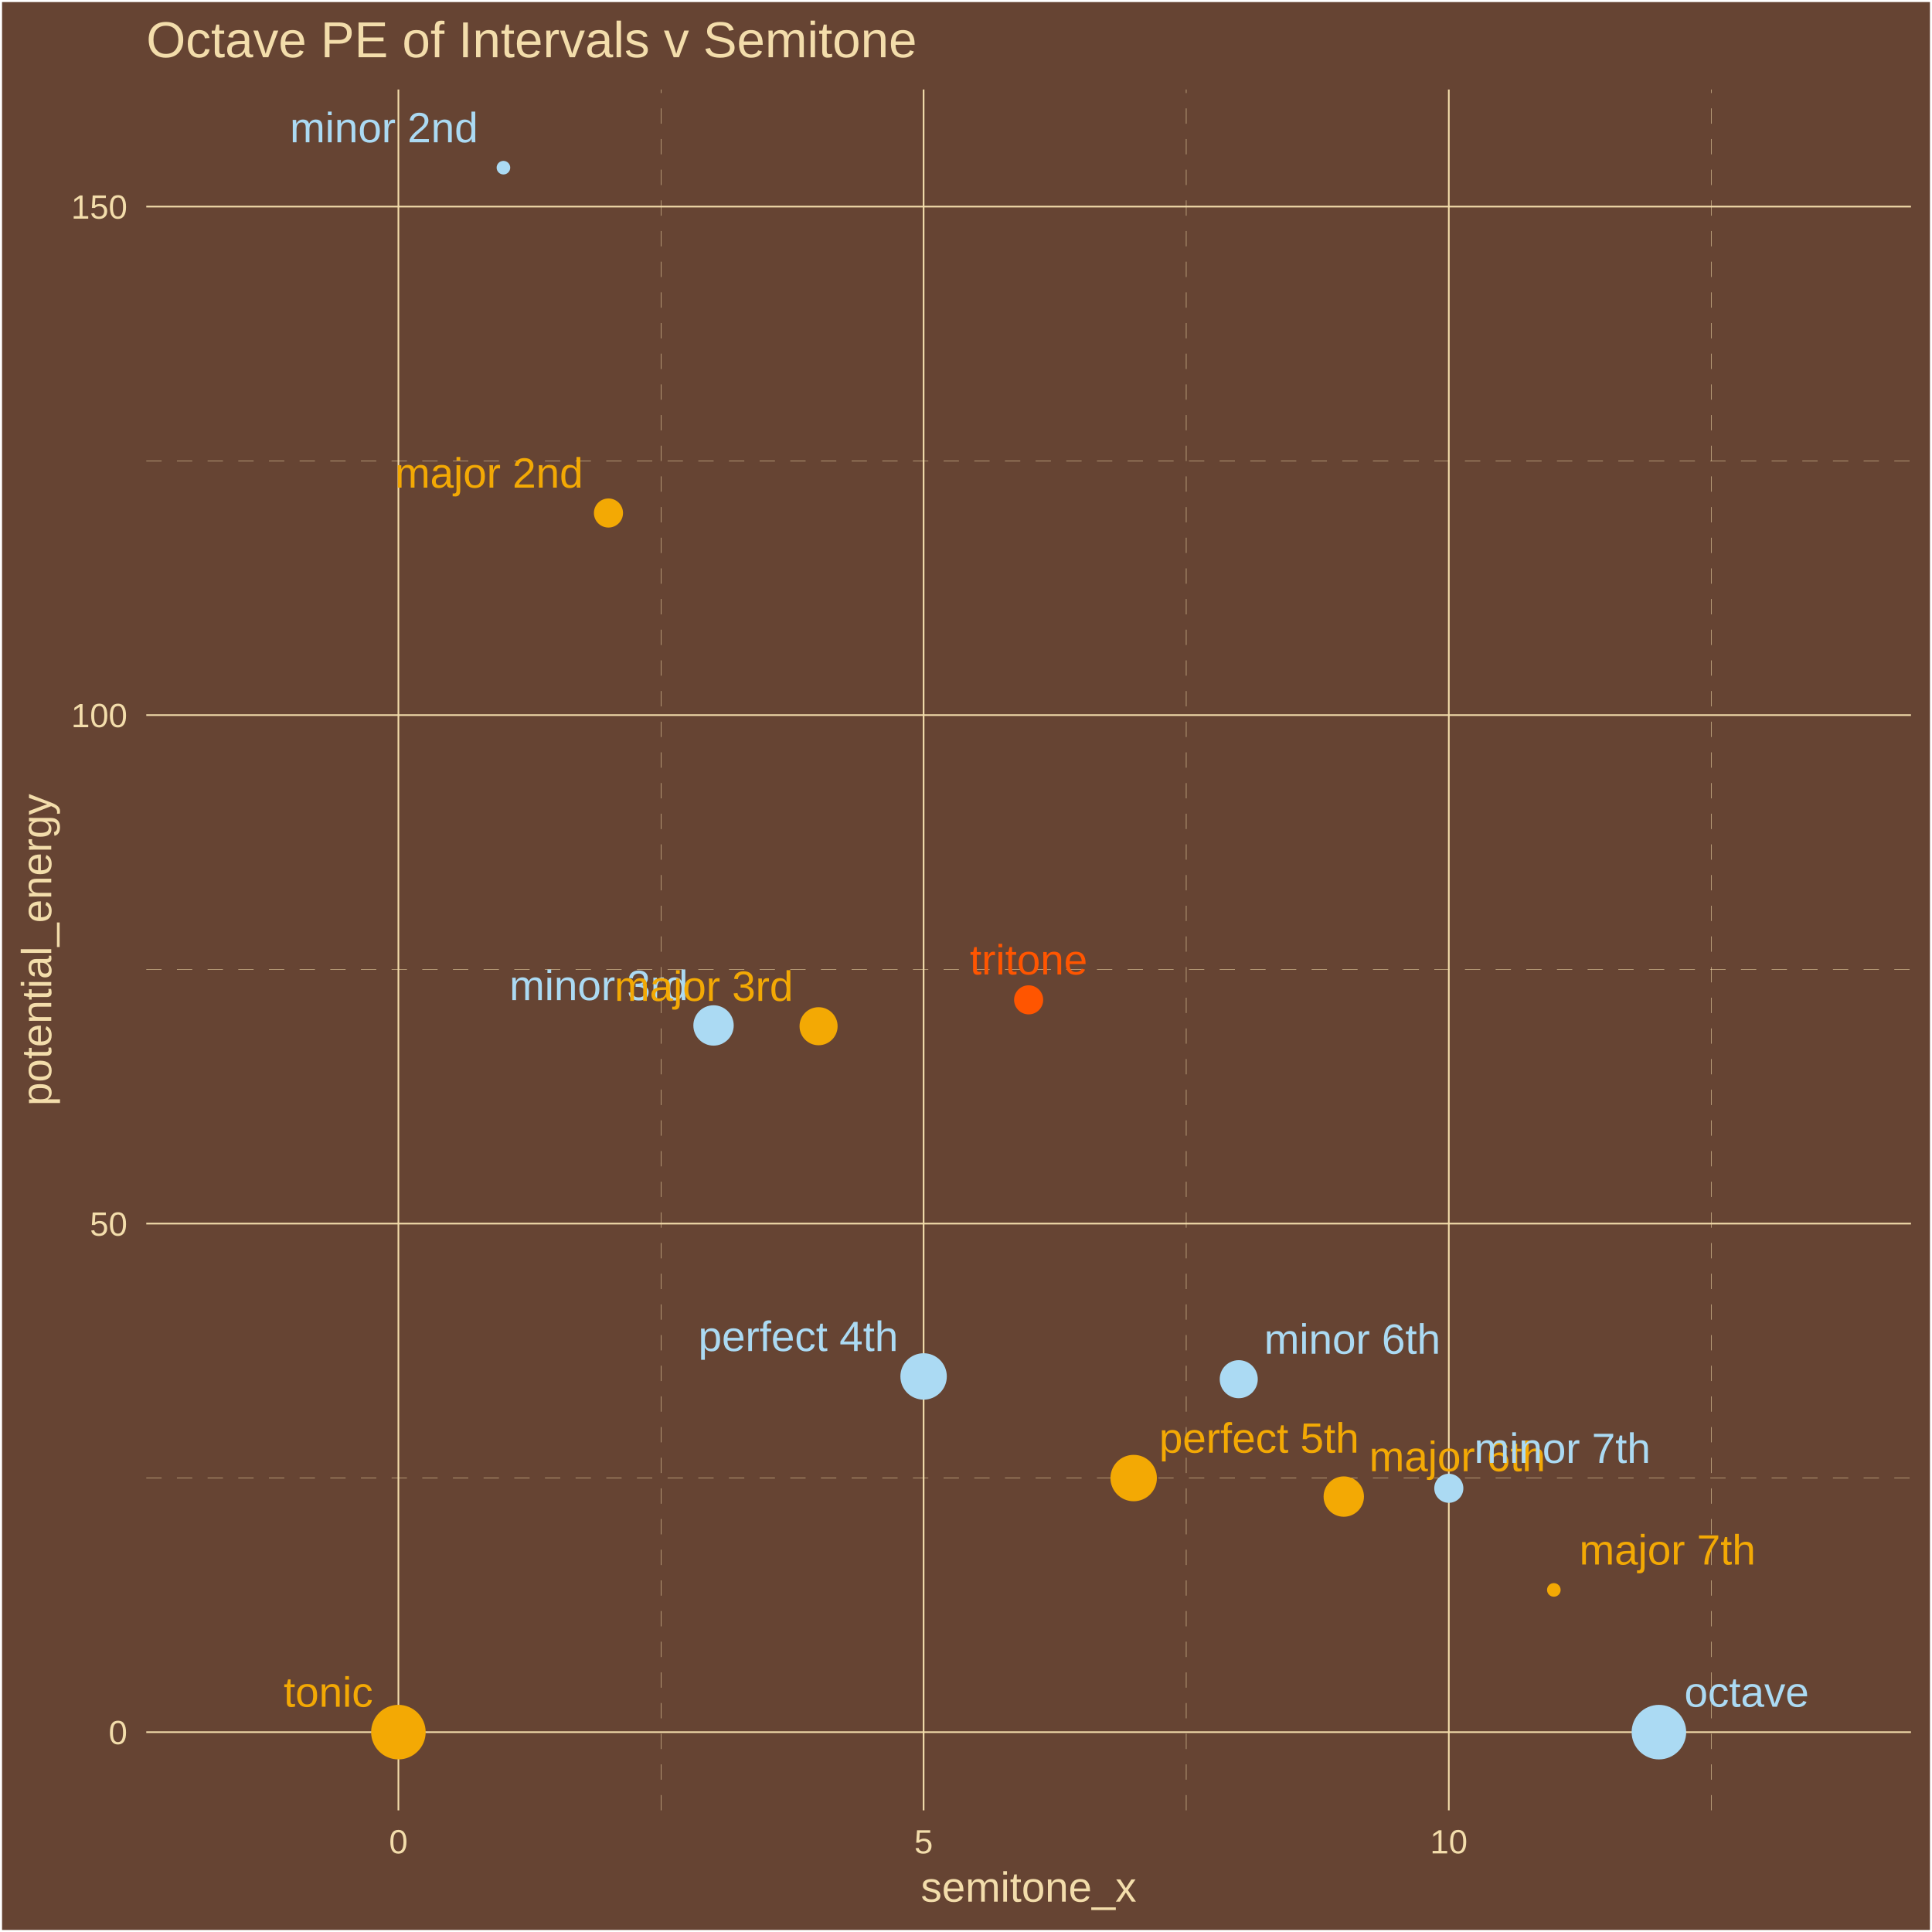
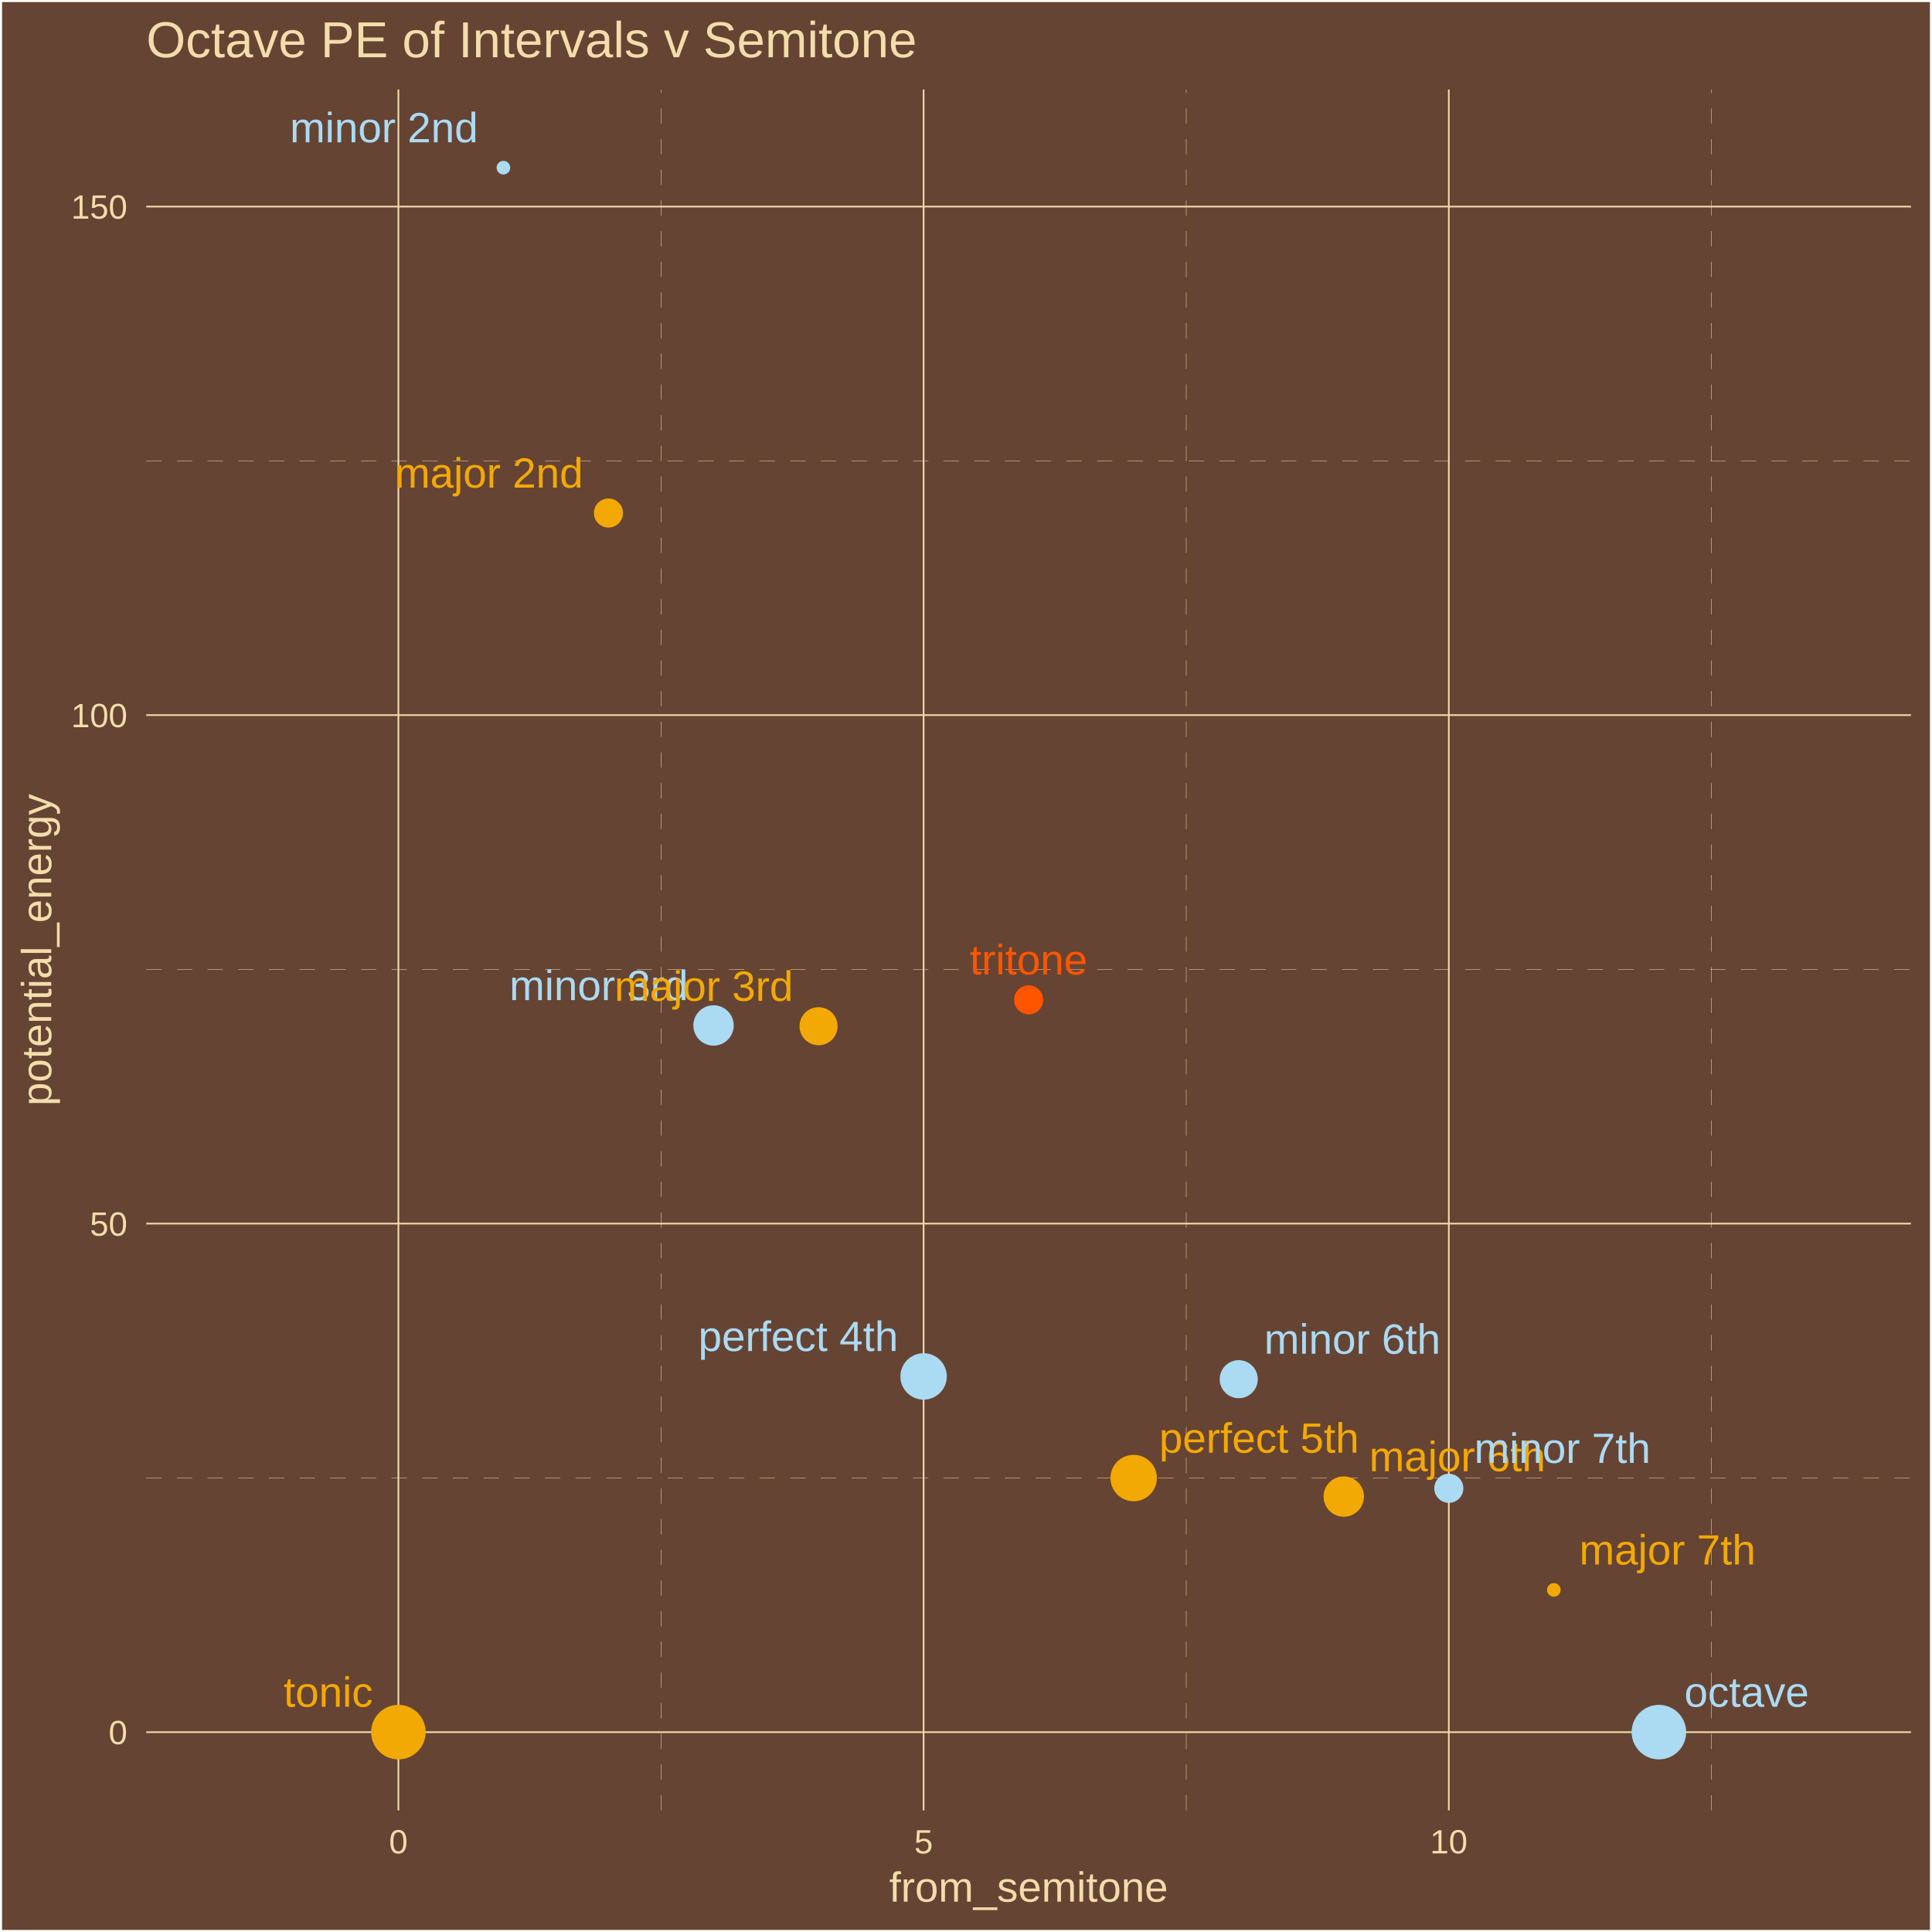
<svg xmlns="http://www.w3.org/2000/svg" class="svglite" width="504.00pt" height="504.00pt" viewBox="0 0 504.00 504.00">
  <defs>
    <style type="text/css">
    .svglite line, .svglite polyline, .svglite polygon, .svglite path, .svglite rect, .svglite circle {
      fill: none;
      stroke: #000000;
      stroke-linecap: round;
      stroke-linejoin: round;
      stroke-miterlimit: 10.00;
    }
    .svglite text {
      white-space: pre;
    }
  </style>
  </defs>
  <rect width="100%" height="100%" style="stroke: none; fill: #664433;" />
  <defs>
    <clipPath id="cpMC4wMHw1MDQuMDB8MC4wMHw1MDQuMDA=">
      <rect x="0.00" y="0.00" width="504.00" height="504.00" />
    </clipPath>
  </defs>
  <g clip-path="url(#cpMC4wMHw1MDQuMDB8MC4wMHw1MDQuMDA=)">
    <rect x="0.00" y="0" width="504.00" height="504.00" style="stroke-width: 1.07; stroke: #FFFFFF; fill: #664433;" />
  </g>
  <defs>
    <clipPath id="cpMzguMTZ8NDk4LjUyfDIzLjM0fDQ3Mi4yNw==">
      <rect x="38.16" y="23.34" width="460.36" height="448.93" />
    </clipPath>
  </defs>
  <g clip-path="url(#cpMzguMTZ8NDk4LjUyfDIzLjM0fDQ3Mi4yNw==)">
    <rect x="38.16" y="23.34" width="460.36" height="448.93" style="stroke-width: 1.07; stroke: none; fill: #664433;" />
    <polyline points="38.16,385.53 498.52,385.53 " style="stroke-width: 0.11; stroke: #F3DDAB; stroke-dasharray: 4.00,4.00; stroke-linecap: butt;" />
    <polyline points="38.16,252.87 498.52,252.87 " style="stroke-width: 0.11; stroke: #F3DDAB; stroke-dasharray: 4.00,4.00; stroke-linecap: butt;" />
    <polyline points="38.16,120.22 498.52,120.22 " style="stroke-width: 0.11; stroke: #F3DDAB; stroke-dasharray: 4.00,4.00; stroke-linecap: butt;" />
    <polyline points="172.43,472.27 172.43,23.34 " style="stroke-width: 0.11; stroke: #F3DDAB; stroke-dasharray: 4.00,4.00; stroke-linecap: butt;" />
    <polyline points="309.45,472.27 309.45,23.34 " style="stroke-width: 0.11; stroke: #F3DDAB; stroke-dasharray: 4.00,4.00; stroke-linecap: butt;" />
    <polyline points="446.46,472.27 446.46,23.34 " style="stroke-width: 0.11; stroke: #F3DDAB; stroke-dasharray: 4.00,4.00; stroke-linecap: butt;" />
    <polyline points="38.16,451.86 498.52,451.86 " style="stroke-width: 0.43; stroke: #F3DDAB; stroke-linecap: butt;" />
    <polyline points="38.16,319.20 498.52,319.20 " style="stroke-width: 0.43; stroke: #F3DDAB; stroke-linecap: butt;" />
    <polyline points="38.16,186.55 498.52,186.55 " style="stroke-width: 0.43; stroke: #F3DDAB; stroke-linecap: butt;" />
    <polyline points="38.16,53.89 498.52,53.89 " style="stroke-width: 0.43; stroke: #F3DDAB; stroke-linecap: butt;" />
    <polyline points="103.93,472.27 103.93,23.34 " style="stroke-width: 0.43; stroke: #F3DDAB; stroke-linecap: butt;" />
    <polyline points="240.94,472.27 240.94,23.34 " style="stroke-width: 0.43; stroke: #F3DDAB; stroke-linecap: butt;" />
    <polyline points="377.95,472.27 377.95,23.34 " style="stroke-width: 0.43; stroke: #F3DDAB; stroke-linecap: butt;" />
    <circle cx="103.93" cy="451.86" r="6.76" style="stroke-width: 0.71; stroke: #F3A904; fill: #F3A904;" />
    <circle cx="131.33" cy="43.74" r="1.42" style="stroke-width: 0.71; stroke: #ABDAF3; fill: #ABDAF3;" />
    <circle cx="158.73" cy="133.83" r="3.44" style="stroke-width: 0.71; stroke: #F3A904; fill: #F3A904;" />
    <circle cx="186.14" cy="267.51" r="4.91" style="stroke-width: 0.71; stroke: #ABDAF3; fill: #ABDAF3;" />
    <circle cx="213.54" cy="267.71" r="4.61" style="stroke-width: 0.71; stroke: #F3A904; fill: #F3A904;" />
    <circle cx="240.94" cy="359.07" r="5.70" style="stroke-width: 0.71; stroke: #ABDAF3; fill: #ABDAF3;" />
    <circle cx="268.34" cy="260.83" r="3.44" style="stroke-width: 0.71; stroke: #FF5500; fill: #FF5500;" />
    <circle cx="295.74" cy="385.58" r="5.70" style="stroke-width: 0.71; stroke: #F3A904; fill: #F3A904;" />
    <circle cx="323.15" cy="359.79" r="4.61" style="stroke-width: 0.71; stroke: #ABDAF3; fill: #ABDAF3;" />
    <circle cx="350.55" cy="390.41" r="4.91" style="stroke-width: 0.71; stroke: #F3A904; fill: #F3A904;" />
    <circle cx="377.95" cy="388.25" r="3.44" style="stroke-width: 0.71; stroke: #ABDAF3; fill: #ABDAF3;" />
    <circle cx="405.35" cy="414.76" r="1.42" style="stroke-width: 0.71; stroke: #F3A904; fill: #F3A904;" />
    <circle cx="432.76" cy="451.86" r="6.76" style="stroke-width: 0.71; stroke: #ABDAF3; fill: #ABDAF3;" />
    <polygon points="68.39,451.86 101.77,451.86 101.68,451.86 102.03,451.84 102.37,451.77 102.69,451.65 103.00,451.48 103.27,451.26 103.50,451.00 103.68,450.70 103.82,450.38 103.90,450.05 103.93,449.70 103.93,449.70 103.93,431.71 103.93,431.71 103.90,431.36 103.82,431.02 103.68,430.70 103.50,430.41 103.27,430.15 103.00,429.93 102.69,429.76 102.37,429.63 102.03,429.56 101.77,429.55 68.39,429.55 68.65,429.56 68.30,429.55 67.96,429.59 67.62,429.69 67.31,429.84 67.02,430.03 66.77,430.28 66.56,430.55 66.40,430.86 66.29,431.19 66.24,431.53 66.23,431.71 66.23,449.70 66.24,449.53 66.24,449.87 66.29,450.22 66.40,450.55 66.56,450.85 66.77,451.13 67.02,451.37 67.31,451.57 67.62,451.72 67.96,451.82 68.30,451.86 " style="stroke-width: nan; stroke: none;" />
    <text x="97.30" y="445.24" text-anchor="end" style="font-size: 11.04px;fill: #F3A904; font-family: &quot;Arial&quot;;" textLength="23.30px" lengthAdjust="spacingAndGlyphs">tonic</text>
    <polygon points="70.04,43.74 129.17,43.74 129.08,43.74 129.43,43.73 129.77,43.66 130.10,43.53 130.40,43.36 130.67,43.14 130.90,42.88 131.08,42.59 131.22,42.27 131.30,41.93 131.33,41.58 131.33,41.58 131.33,23.59 131.33,23.59 131.30,23.24 131.22,22.90 131.08,22.59 130.90,22.29 130.67,22.03 130.40,21.81 130.10,21.64 129.77,21.51 129.43,21.44 129.17,21.43 70.04,21.43 70.30,21.44 69.96,21.43 69.61,21.47 69.28,21.57 68.96,21.72 68.68,21.92 68.43,22.16 68.22,22.43 68.06,22.74 67.95,23.07 67.89,23.42 67.88,23.59 67.88,41.58 67.89,41.41 67.89,41.76 67.95,42.10 68.06,42.43 68.22,42.74 68.43,43.01 68.68,43.25 68.96,43.45 69.28,43.60 69.61,43.70 69.96,43.74 " style="stroke-width: nan; stroke: none;" />
    <text x="124.71" y="37.12" text-anchor="end" style="font-size: 11.04px;fill: #ABDAF3; font-family: &quot;Arial&quot;;" textLength="49.05px" lengthAdjust="spacingAndGlyphs">minor 2nd</text>
    <polygon points="97.45,133.83 156.57,133.83 156.49,133.83 156.83,133.82 157.17,133.75 157.50,133.62 157.80,133.45 158.07,133.23 158.30,132.97 158.49,132.68 158.62,132.36 158.71,132.02 158.73,131.67 158.73,131.67 158.73,113.68 158.73,113.68 158.71,113.33 158.62,112.99 158.49,112.67 158.30,112.38 158.07,112.12 157.80,111.90 157.50,111.73 157.17,111.60 156.83,111.53 156.57,111.52 97.45,111.52 97.71,111.53 97.36,111.52 97.01,111.56 96.68,111.66 96.37,111.81 96.08,112.01 95.83,112.25 95.62,112.52 95.46,112.83 95.35,113.16 95.29,113.50 95.29,113.68 95.29,131.67 95.29,131.50 95.29,131.85 95.35,132.19 95.46,132.52 95.62,132.83 95.83,133.10 96.08,133.34 96.37,133.54 96.68,133.69 97.01,133.79 97.36,133.83 " style="stroke-width: nan; stroke: none;" />
    <text x="152.11" y="127.21" text-anchor="end" style="font-size: 11.04px;fill: #F3A904; font-family: &quot;Arial&quot;;" textLength="49.05px" lengthAdjust="spacingAndGlyphs">major 2nd</text>
    <polygon points="127.31,267.51 183.98,267.51 183.89,267.51 184.24,267.50 184.58,267.43 184.90,267.30 185.20,267.13 185.47,266.91 185.70,266.65 185.89,266.36 186.02,266.04 186.11,265.70 186.14,265.35 186.14,265.35 186.14,247.36 186.14,247.36 186.11,247.01 186.02,246.67 185.89,246.36 185.70,246.06 185.47,245.80 185.20,245.58 184.90,245.41 184.58,245.28 184.24,245.21 183.98,245.20 127.31,245.20 127.57,245.21 127.22,245.20 126.88,245.24 126.55,245.34 126.23,245.49 125.95,245.69 125.69,245.93 125.49,246.20 125.32,246.51 125.21,246.84 125.16,247.19 125.15,247.36 125.15,265.35 125.16,265.18 125.16,265.53 125.21,265.87 125.32,266.20 125.49,266.51 125.69,266.78 125.95,267.02 126.23,267.22 126.55,267.37 126.88,267.47 127.22,267.51 " style="stroke-width: nan; stroke: none;" />
    <text x="179.51" y="260.89" text-anchor="end" style="font-size: 11.04px;fill: #ABDAF3; font-family: &quot;Arial&quot;;" textLength="46.58px" lengthAdjust="spacingAndGlyphs">minor 3rd</text>
    <polygon points="154.71,267.71 211.38,267.71 211.29,267.71 211.64,267.70 211.98,267.63 212.30,267.50 212.60,267.33 212.87,267.11 213.10,266.85 213.29,266.56 213.43,266.24 213.51,265.90 213.54,265.55 213.54,265.55 213.54,247.56 213.54,247.56 213.51,247.21 213.43,246.88 213.29,246.56 213.10,246.26 212.87,246.00 212.60,245.78 212.30,245.61 211.98,245.49 211.64,245.42 211.38,245.40 154.71,245.40 154.97,245.42 154.63,245.40 154.28,245.44 153.95,245.54 153.63,245.69 153.35,245.89 153.10,246.13 152.89,246.41 152.73,246.71 152.62,247.04 152.56,247.39 152.55,247.56 152.55,265.55 152.56,265.38 152.56,265.73 152.62,266.07 152.73,266.40 152.89,266.71 153.10,266.99 153.35,267.23 153.63,267.42 153.95,267.57 154.28,267.67 154.63,267.71 " style="stroke-width: nan; stroke: none;" />
    <text x="206.91" y="261.09" text-anchor="end" style="font-size: 11.04px;fill: #F3A904; font-family: &quot;Arial&quot;;" textLength="46.58px" lengthAdjust="spacingAndGlyphs">major 3rd</text>
    <polygon points="176.57,359.07 238.78,359.07 238.69,359.07 239.04,359.05 239.38,358.98 239.71,358.86 240.01,358.69 240.28,358.47 240.51,358.21 240.69,357.91 240.83,357.59 240.91,357.25 240.94,356.91 240.94,356.91 240.94,338.91 240.94,338.91 240.91,338.57 240.83,338.23 240.69,337.91 240.51,337.62 240.28,337.36 240.01,337.14 239.71,336.96 239.38,336.84 239.04,336.77 238.78,336.75 176.57,336.75 176.83,336.77 176.48,336.76 176.14,336.80 175.81,336.90 175.49,337.04 175.21,337.24 174.96,337.48 174.75,337.76 174.58,338.07 174.47,338.40 174.42,338.74 174.41,338.91 174.41,356.91 174.42,356.73 174.42,357.08 174.47,357.42 174.58,357.75 174.75,358.06 174.96,358.34 175.21,358.58 175.49,358.78 175.81,358.93 176.14,359.02 176.48,359.07 " style="stroke-width: nan; stroke: none;" />
    <text x="234.32" y="352.44" text-anchor="end" style="font-size: 11.04px;fill: #ABDAF3; font-family: &quot;Arial&quot;;" textLength="52.13px" lengthAdjust="spacingAndGlyphs">perfect 4th</text>
    <polygon points="247.97,260.83 288.71,260.83 288.62,260.83 288.97,260.81 289.31,260.74 289.64,260.62 289.94,260.44 290.21,260.22 290.44,259.96 290.62,259.67 290.76,259.35 290.84,259.01 290.87,258.67 290.87,258.67 290.87,240.67 290.87,240.67 290.84,240.33 290.76,239.99 290.62,239.67 290.44,239.38 290.21,239.12 289.94,238.90 289.64,238.72 289.31,238.60 288.97,238.53 288.71,238.51 247.97,238.51 248.23,238.53 247.89,238.52 247.54,238.56 247.21,238.65 246.89,238.80 246.61,239.00 246.36,239.24 246.15,239.52 245.99,239.83 245.88,240.16 245.82,240.50 245.81,240.67 245.81,258.67 245.82,258.49 245.82,258.84 245.88,259.18 245.99,259.51 246.15,259.82 246.36,260.10 246.61,260.34 246.89,260.54 247.21,260.69 247.54,260.78 247.89,260.83 " style="stroke-width: nan; stroke: none;" />
    <text x="268.34" y="254.20" text-anchor="middle" style="font-size: 11.04px;fill: #FF5500; font-family: &quot;Arial&quot;;" textLength="30.66px" lengthAdjust="spacingAndGlyphs">tritone</text>
    <polygon points="297.90,385.58 360.11,385.58 360.03,385.58 360.37,385.56 360.71,385.49 361.04,385.37 361.34,385.20 361.61,384.98 361.84,384.72 362.02,384.42 362.16,384.10 362.24,383.77 362.27,383.42 362.27,383.42 362.27,365.43 362.27,365.43 362.24,365.08 362.16,364.74 362.02,364.42 361.84,364.13 361.61,363.87 361.34,363.65 361.04,363.48 360.71,363.35 360.37,363.28 360.11,363.27 297.90,363.27 298.16,363.28 297.82,363.27 297.47,363.31 297.14,363.41 296.82,363.56 296.54,363.75 296.29,363.99 296.08,364.27 295.92,364.58 295.81,364.91 295.75,365.25 295.74,365.43 295.74,383.42 295.75,383.25 295.75,383.59 295.81,383.94 295.92,384.27 296.08,384.57 296.29,384.85 296.54,385.09 296.82,385.29 297.14,385.44 297.47,385.54 297.82,385.58 " style="stroke-width: nan; stroke: none;" />
    <text x="302.37" y="378.96" style="font-size: 11.04px;fill: #F3A904; font-family: &quot;Arial&quot;;" textLength="52.13px" lengthAdjust="spacingAndGlyphs">perfect 5th</text>
    <polygon points="325.31,359.79 381.37,359.79 381.28,359.78 381.63,359.77 381.97,359.70 382.29,359.58 382.59,359.40 382.86,359.18 383.09,358.92 383.28,358.63 383.41,358.31 383.50,357.97 383.53,357.63 383.53,357.63 383.53,339.63 383.53,339.63 383.50,339.29 383.41,338.95 383.28,338.63 383.09,338.34 382.86,338.08 382.59,337.86 382.29,337.68 381.97,337.56 381.63,337.49 381.37,337.47 325.31,337.47 325.57,337.49 325.22,337.48 324.87,337.52 324.54,337.61 324.23,337.76 323.94,337.96 323.69,338.20 323.48,338.48 323.32,338.79 323.21,339.12 323.15,339.46 323.15,339.63 323.15,357.63 323.15,357.45 323.15,357.80 323.21,358.14 323.32,358.47 323.48,358.78 323.69,359.06 323.94,359.30 324.23,359.50 324.54,359.65 324.87,359.74 325.22,359.78 " style="stroke-width: nan; stroke: none;" />
    <text x="329.77" y="353.16" style="font-size: 11.04px;fill: #ABDAF3; font-family: &quot;Arial&quot;;" textLength="45.98px" lengthAdjust="spacingAndGlyphs">minor 6th</text>
    <polygon points="352.71,390.41 408.77,390.41 408.68,390.41 409.03,390.39 409.37,390.33 409.69,390.20 409.99,390.03 410.26,389.81 410.49,389.55 410.68,389.25 410.82,388.93 410.90,388.60 410.93,388.25 410.93,388.25 410.93,370.26 410.93,370.26 410.90,369.91 410.82,369.57 410.68,369.25 410.49,368.96 410.26,368.70 409.99,368.48 409.69,368.31 409.37,368.18 409.03,368.11 408.77,368.10 352.71,368.10 352.97,368.11 352.62,368.10 352.28,368.14 351.94,368.24 351.63,368.39 351.34,368.58 351.09,368.83 350.88,369.10 350.72,369.41 350.61,369.74 350.56,370.08 350.55,370.26 350.55,388.25 350.56,388.08 350.56,388.42 350.61,388.77 350.72,389.10 350.88,389.41 351.09,389.68 351.34,389.92 351.63,390.12 351.94,390.27 352.28,390.37 352.62,390.41 " style="stroke-width: nan; stroke: none;" />
    <text x="357.17" y="383.79" style="font-size: 11.04px;fill: #F3A904; font-family: &quot;Arial&quot;;" textLength="45.98px" lengthAdjust="spacingAndGlyphs">major 6th</text>
    <polygon points="380.11,388.25 436.17,388.25 436.08,388.25 436.43,388.24 436.77,388.17 437.10,388.05 437.40,387.87 437.67,387.65 437.90,387.39 438.08,387.10 438.22,386.78 438.30,386.44 438.33,386.09 438.33,386.09 438.33,368.10 438.33,368.10 438.30,367.76 438.22,367.42 438.08,367.10 437.90,366.80 437.67,366.54 437.40,366.32 437.10,366.15 436.77,366.03 436.43,365.96 436.17,365.94 380.11,365.94 380.37,365.96 380.02,365.94 379.68,365.99 379.34,366.08 379.03,366.23 378.74,366.43 378.49,366.67 378.29,366.95 378.12,367.25 378.01,367.58 377.96,367.93 377.95,368.10 377.95,386.09 377.96,385.92 377.96,386.27 378.01,386.61 378.12,386.94 378.29,387.25 378.49,387.53 378.74,387.77 379.03,387.97 379.34,388.11 379.68,388.21 380.02,388.25 " style="stroke-width: nan; stroke: none;" />
    <text x="384.57" y="381.63" style="font-size: 11.04px;fill: #ABDAF3; font-family: &quot;Arial&quot;;" textLength="45.98px" lengthAdjust="spacingAndGlyphs">minor 7th</text>
    <polygon points="407.51,414.76 463.57,414.76 463.49,414.76 463.83,414.74 464.17,414.67 464.50,414.55 464.80,414.38 465.07,414.16 465.30,413.90 465.48,413.60 465.62,413.28 465.70,412.94 465.73,412.60 465.73,412.60 465.73,394.61 465.73,394.61 465.70,394.26 465.62,393.92 465.48,393.60 465.30,393.31 465.07,393.05 464.80,392.83 464.50,392.65 464.17,392.53 463.83,392.46 463.57,392.45 407.51,392.45 407.77,392.46 407.43,392.45 407.08,392.49 406.75,392.59 406.43,392.74 406.15,392.93 405.90,393.17 405.69,393.45 405.53,393.76 405.42,394.09 405.36,394.43 405.35,394.61 405.35,412.60 405.36,412.42 405.36,412.77 405.42,413.12 405.53,413.45 405.69,413.75 405.90,414.03 406.15,414.27 406.43,414.47 406.75,414.62 407.08,414.71 407.43,414.76 " style="stroke-width: nan; stroke: none;" />
    <text x="411.98" y="408.13" style="font-size: 11.04px;fill: #F3A904; font-family: &quot;Arial&quot;;" textLength="45.98px" lengthAdjust="spacingAndGlyphs">major 7th</text>
    <polygon points="434.92,451.86 477.50,451.86 477.41,451.86 477.76,451.84 478.10,451.77 478.42,451.65 478.72,451.48 478.99,451.26 479.22,451.00 479.41,450.70 479.54,450.38 479.63,450.05 479.66,449.70 479.66,449.70 479.66,431.71 479.66,431.71 479.63,431.36 479.54,431.02 479.41,430.70 479.22,430.41 478.99,430.15 478.72,429.93 478.42,429.76 478.10,429.63 477.76,429.56 477.50,429.55 434.92,429.55 435.18,429.56 434.83,429.55 434.48,429.59 434.15,429.69 433.84,429.84 433.55,430.03 433.30,430.28 433.09,430.55 432.93,430.86 432.82,431.19 432.76,431.53 432.76,431.71 432.76,449.70 432.76,449.53 432.76,449.87 432.82,450.22 432.93,450.55 433.09,450.85 433.30,451.13 433.55,451.37 433.84,451.57 434.15,451.72 434.48,451.82 434.83,451.86 " style="stroke-width: nan; stroke: none;" />
    <text x="439.38" y="445.24" style="font-size: 11.04px;fill: #ABDAF3; font-family: &quot;Arial&quot;;" textLength="32.50px" lengthAdjust="spacingAndGlyphs">octave</text>
  </g>
  <g clip-path="url(#cpMC4wMHw1MDQuMDB8MC4wMHw1MDQuMDA=)">
    <text x="33.23" y="455.01" text-anchor="end" style="font-size: 8.80px;fill: #F3DDAB; font-family: &quot;Arial&quot;;" textLength="4.90px" lengthAdjust="spacingAndGlyphs">0</text>
    <text x="33.23" y="322.36" text-anchor="end" style="font-size: 8.80px;fill: #F3DDAB; font-family: &quot;Arial&quot;;" textLength="9.79px" lengthAdjust="spacingAndGlyphs">50</text>
    <text x="33.23" y="189.70" text-anchor="end" style="font-size: 8.80px;fill: #F3DDAB; font-family: &quot;Arial&quot;;" textLength="14.69px" lengthAdjust="spacingAndGlyphs">100</text>
    <text x="33.23" y="57.04" text-anchor="end" style="font-size: 8.80px;fill: #F3DDAB; font-family: &quot;Arial&quot;;" textLength="14.69px" lengthAdjust="spacingAndGlyphs">150</text>
    <text x="103.93" y="483.50" text-anchor="middle" style="font-size: 8.80px;fill: #F3DDAB; font-family: &quot;Arial&quot;;" textLength="4.90px" lengthAdjust="spacingAndGlyphs">0</text>
    <text x="240.94" y="483.50" text-anchor="middle" style="font-size: 8.80px;fill: #F3DDAB; font-family: &quot;Arial&quot;;" textLength="4.90px" lengthAdjust="spacingAndGlyphs">5</text>
    <text x="377.95" y="483.50" text-anchor="middle" style="font-size: 8.80px;fill: #F3DDAB; font-family: &quot;Arial&quot;;" textLength="9.79px" lengthAdjust="spacingAndGlyphs">10</text>
-     <text x="268.34" y="496.09" text-anchor="middle" style="font-size: 11.00px;fill: #F3DDAB; font-family: &quot;Arial&quot;;" textLength="56.26px" lengthAdjust="spacingAndGlyphs">semitone_x</text>
+     <text x="268.34" y="496.09" text-anchor="middle" style="font-size: 11.00px;fill: #F3DDAB; font-family: &quot;Arial&quot;;" textLength="72.76px" lengthAdjust="spacingAndGlyphs">from_semitone</text>
    <text transform="translate(13.37,247.80) rotate(-90)" text-anchor="middle" style="font-size: 11.00px;fill: #F3DDAB; font-family: &quot;Arial&quot;;" textLength="81.35px" lengthAdjust="spacingAndGlyphs">potential_energy</text>
    <text x="38.16" y="14.94" style="font-size: 13.20px;fill: #F3DDAB; font-family: &quot;Arial&quot;;" textLength="200.89px" lengthAdjust="spacingAndGlyphs">Octave PE of Intervals v Semitone</text>
  </g>
</svg>
